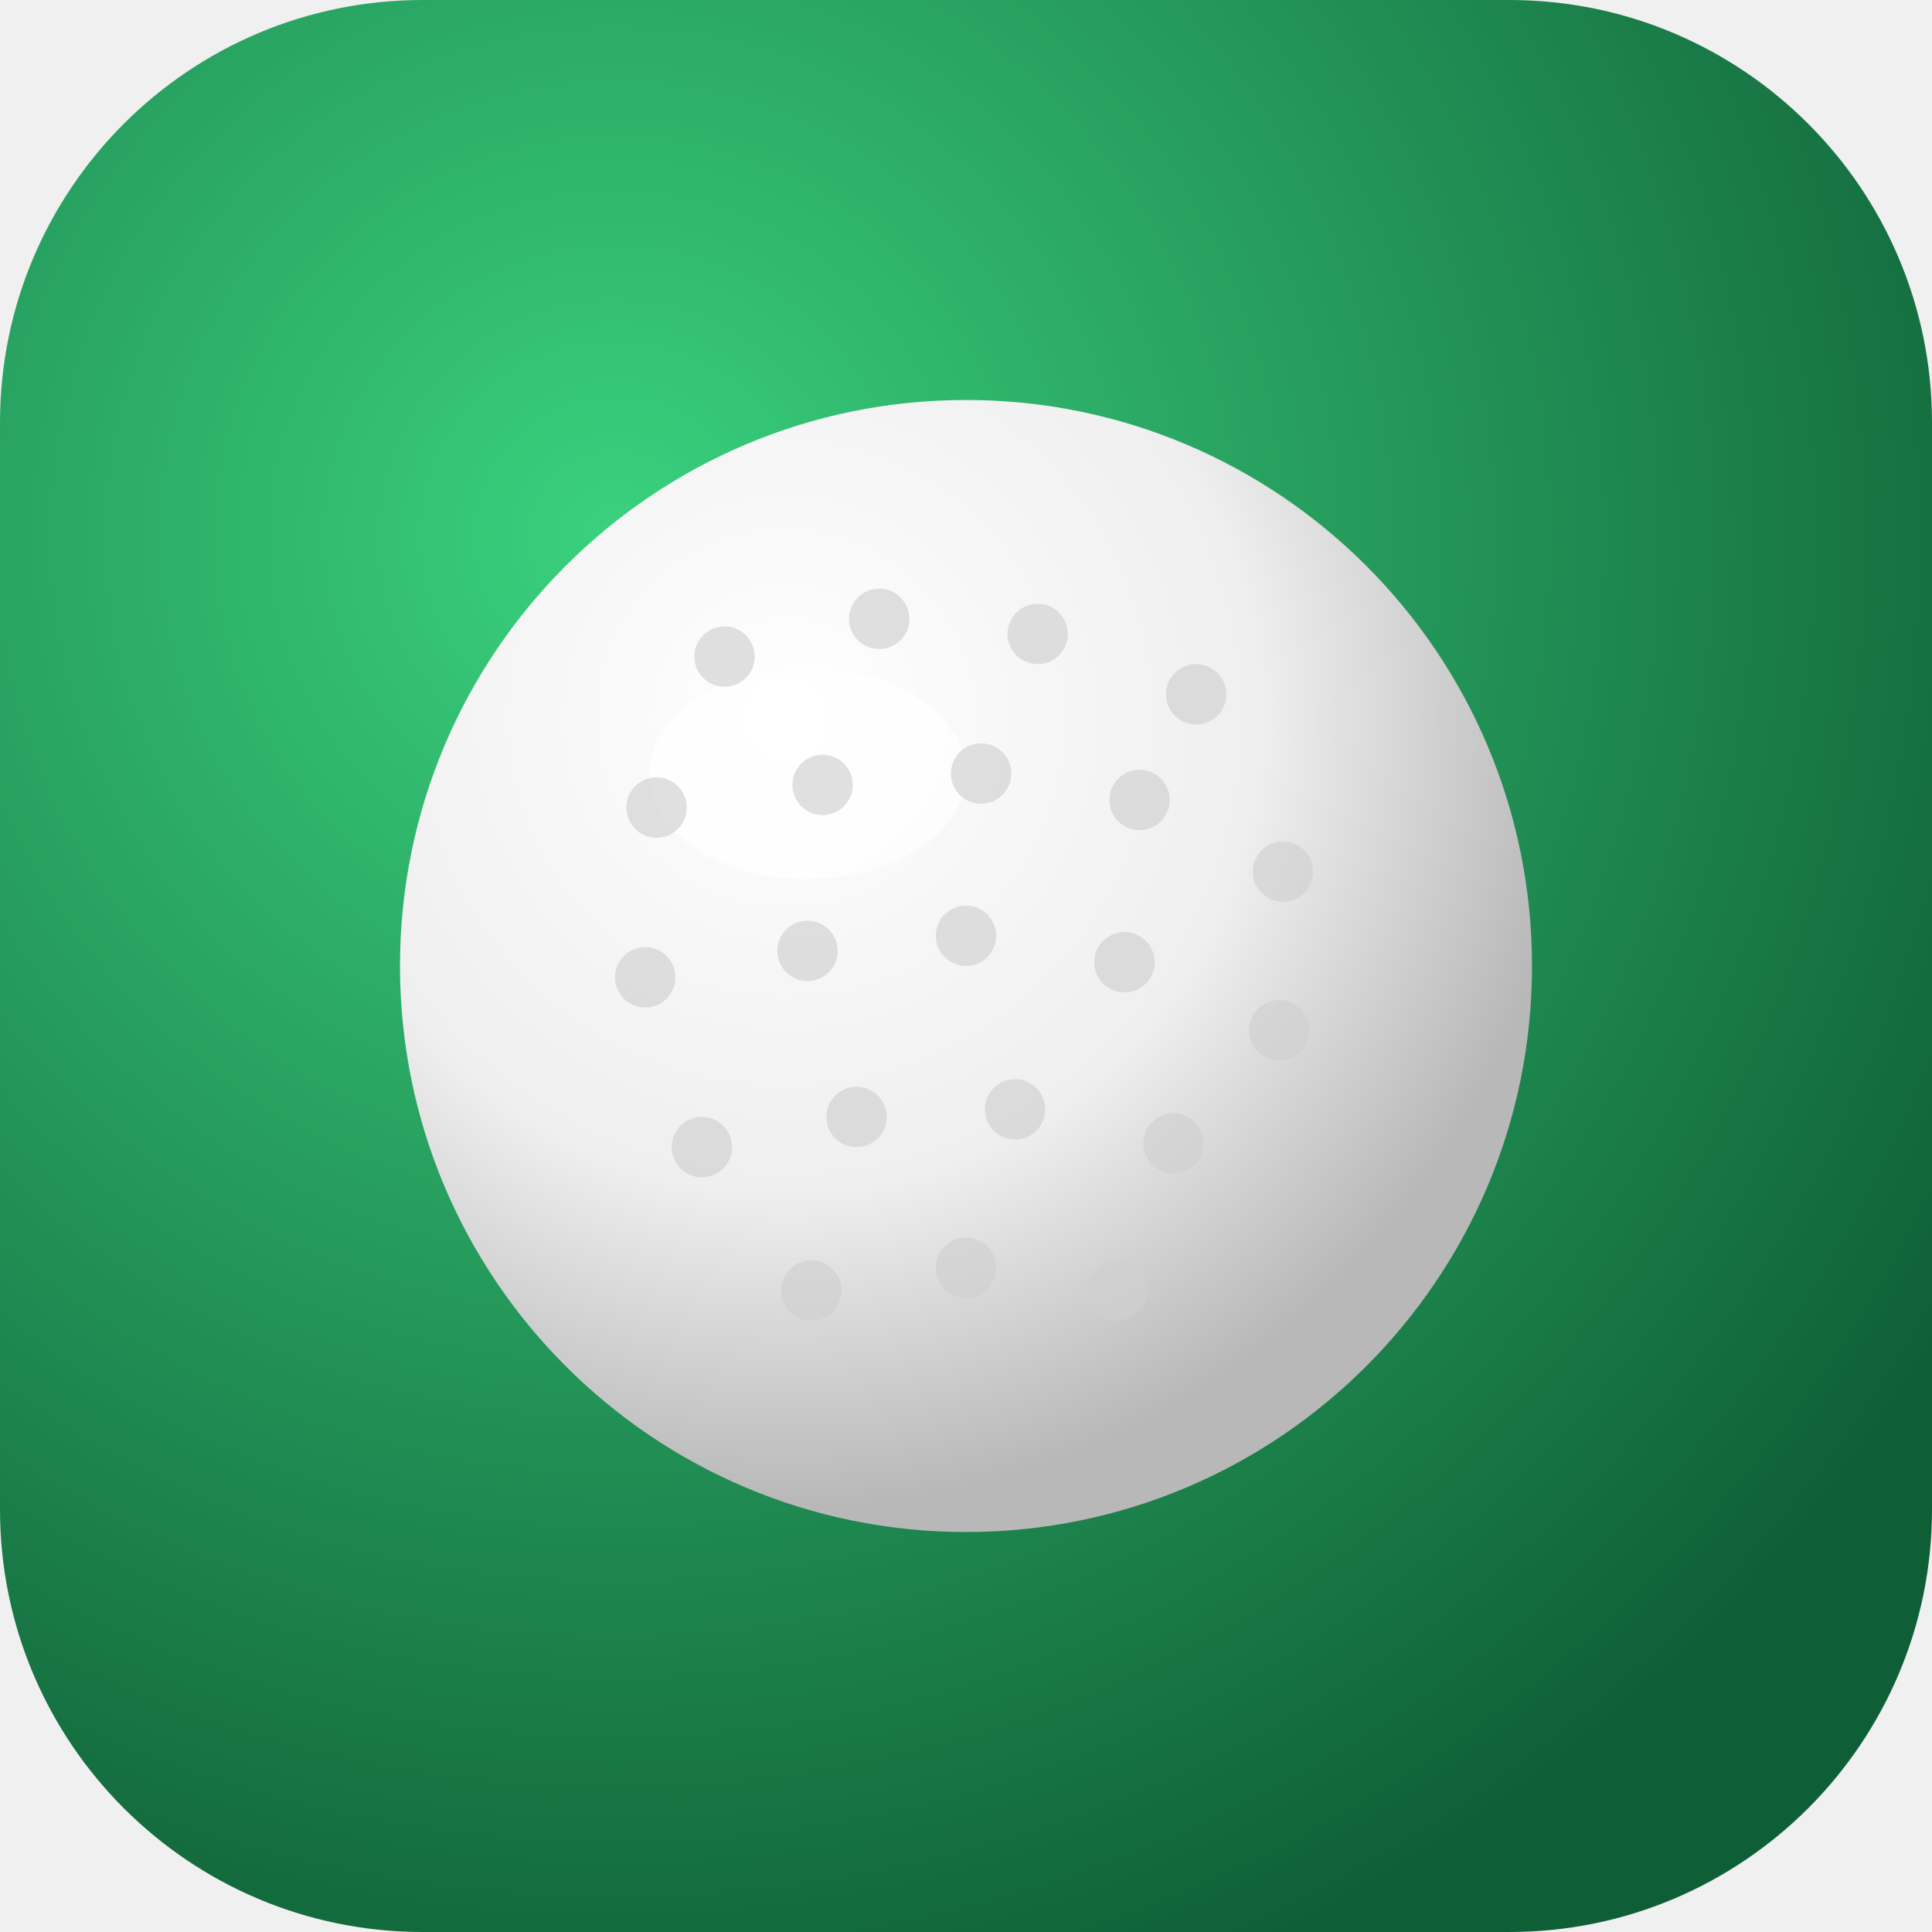
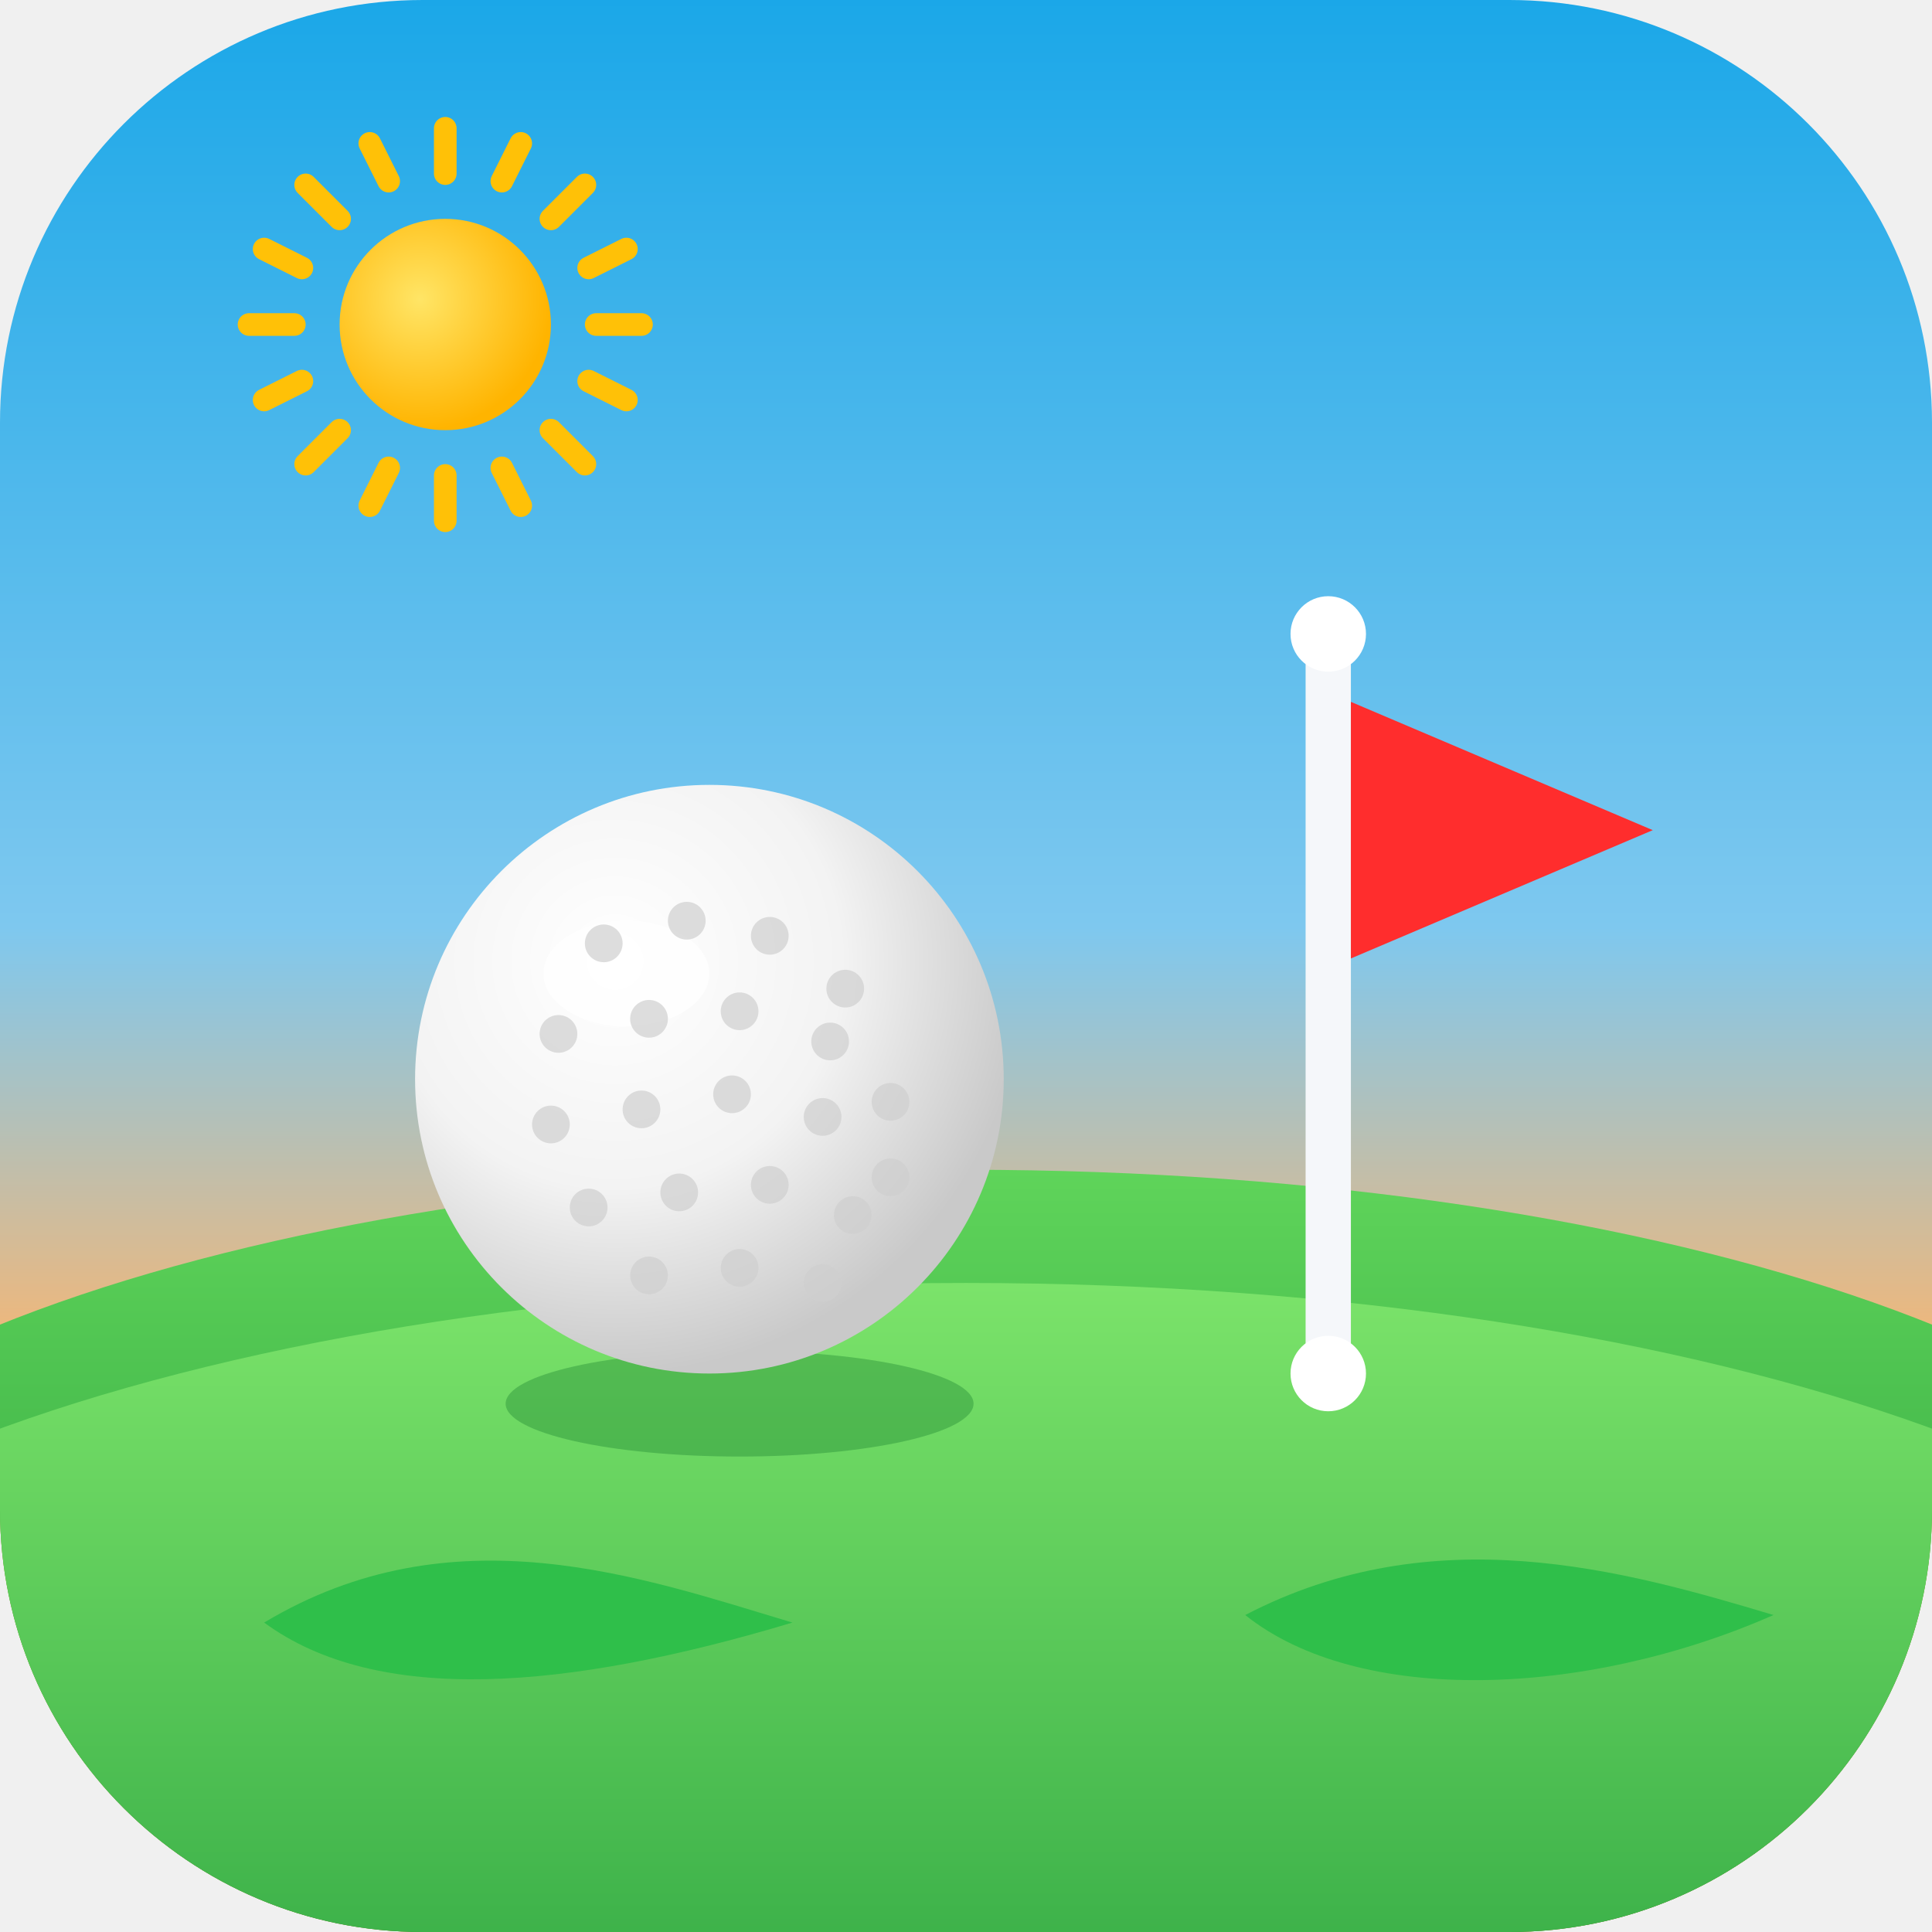
<svg xmlns="http://www.w3.org/2000/svg" viewBox="0 0 512 512">
  <defs>
-     <radialGradient id="bg" cx="32%" cy="28%" r="80%">
-       <stop offset="0%" stop-color="#3ad17e" />
-       <stop offset="100%" stop-color="#0f5f36" />
+     <linearGradient id="sky" x1="0" y1="0" x2="0" y2="1">
+       <stop offset="0%" stop-color="#1aa7e8" />
+       <stop offset="48%" stop-color="#7ec8ef" />
+       <stop offset="72%" stop-color="#ffb56b" />
+       <stop offset="100%" stop-color="#ff8a3d" />
+     </linearGradient>
+     <radialGradient id="sunFill" cx="38%" cy="38%" r="62%">
+       <stop offset="0%" stop-color="#ffe566" />
+       <stop offset="100%" stop-color="#ffb400" />
    </radialGradient>
-     <radialGradient id="ball" cx="34%" cy="28%" r="70%">
+     <radialGradient id="ball" cx="34%" cy="30%" r="70%">
      <stop offset="0%" stop-color="#ffffff" />
-       <stop offset="60%" stop-color="#efefef" />
-       <stop offset="100%" stop-color="#b8b8b8" />
+       <stop offset="55%" stop-color="#f3f3f3" />
+       <stop offset="100%" stop-color="#c9c9c9" />
    </radialGradient>
+     <linearGradient id="hillFront" x1="0" y1="0" x2="0" y2="1">
+       <stop offset="0%" stop-color="#7be36a" />
+       <stop offset="100%" stop-color="#1f9a3a" />
+     </linearGradient>
+     <linearGradient id="hillBack" x1="0" y1="0" x2="0" y2="1">
+       <stop offset="0%" stop-color="#5fd45a" />
+       <stop offset="100%" stop-color="#168a32" />
+     </linearGradient>
+     <clipPath id="round">
+       <rect width="512" height="512" rx="112" />
+     </clipPath>
  </defs>
-   <rect width="512" height="512" rx="112" fill="url(#bg)" />
-   <circle cx="256" cy="256" r="150" fill="url(#ball)" />
-   <ellipse cx="214" cy="205" rx="42" ry="28" fill="#ffffff" opacity="0.72" />
-   <g fill="#cfcfcf" opacity="0.65">
-     <circle cx="192" cy="174" r="8" />
-     <circle cx="233" cy="164" r="8" />
-     <circle cx="275" cy="168" r="8" />
-     <circle cx="317" cy="184" r="8" />
-     <circle cx="174" cy="214" r="8" />
-     <circle cx="218" cy="208" r="8" />
-     <circle cx="260" cy="205" r="8" />
-     <circle cx="302" cy="212" r="8" />
-     <circle cx="340" cy="231" r="8" />
-     <circle cx="171" cy="259" r="8" />
-     <circle cx="214" cy="252" r="8" />
-     <circle cx="256" cy="248" r="8" />
-     <circle cx="298" cy="255" r="8" />
-     <circle cx="339" cy="273" r="8" />
-     <circle cx="186" cy="304" r="8" />
-     <circle cx="227" cy="296" r="8" />
-     <circle cx="269" cy="294" r="8" />
-     <circle cx="311" cy="303" r="8" />
-     <circle cx="215" cy="342" r="8" />
-     <circle cx="256" cy="336" r="8" />
-     <circle cx="296" cy="342" r="8" />
+   <g clip-path="url(#round)">
+     <rect width="512" height="512" fill="url(#sky)" />
+     <g transform="translate(118,86)" fill="#ffc107">
+       <circle cx="0" cy="0" r="28" fill="url(#sunFill)" />
+       <g stroke="#ffc107" stroke-width="6" stroke-linecap="round">
+         <line x1="0" y1="-52" x2="0" y2="-40" />
+         <line x1="0" y1="40" x2="0" y2="52" />
+         <line x1="-52" y1="0" x2="-40" y2="0" />
+         <line x1="40" y1="0" x2="52" y2="0" />
+         <line x1="-37" y1="-37" x2="-28" y2="-28" />
+         <line x1="28" y1="28" x2="37" y2="37" />
+         <line x1="37" y1="-37" x2="28" y2="-28" />
+         <line x1="-28" y1="28" x2="-37" y2="37" />
+         <line x1="-20" y1="-48" x2="-15" y2="-38" />
+         <line x1="20" y1="48" x2="15" y2="38" />
+         <line x1="48" y1="-20" x2="38" y2="-15" />
+         <line x1="-48" y1="20" x2="-38" y2="15" />
+         <line x1="-48" y1="-20" x2="-38" y2="-15" />
+         <line x1="48" y1="20" x2="38" y2="15" />
+         <line x1="20" y1="-48" x2="15" y2="-38" />
+         <line x1="-20" y1="48" x2="-15" y2="38" />
+       </g>
+     </g>
+     <ellipse cx="256" cy="430" rx="340" ry="120" fill="url(#hillBack)" />
+     <ellipse cx="256" cy="470" rx="360" ry="130" fill="url(#hillFront)" />
+     <path d="M70 430 C120 400 170 418 210 430 C150 448 100 452 70 430Z" fill="#2fbf4a" />
+     <path d="M330 428 C380 402 430 416 470 428 C420 450 360 452 330 428Z" fill="#2fbf4a" />
+     <g transform="translate(188,286)">
+       <ellipse cx="8" cy="86" rx="62" ry="14" fill="#147a2c" opacity="0.35" />
+       <circle cx="0" cy="0" r="78" fill="url(#ball)" />
+       <ellipse cx="-22" cy="-28" rx="22" ry="14" fill="#ffffff" opacity="0.7" />
+       <g fill="#cfcfcf" opacity="0.7">
+         <circle cx="-28" cy="-36" r="5" />
+         <circle cx="-6" cy="-42" r="5" />
+         <circle cx="16" cy="-38" r="5" />
+         <circle cx="36" cy="-24" r="5" />
+         <circle cx="-40" cy="-12" r="5" />
+         <circle cx="-16" cy="-16" r="5" />
+         <circle cx="8" cy="-18" r="5" />
+         <circle cx="32" cy="-10" r="5" />
+         <circle cx="48" cy="6" r="5" />
+         <circle cx="-42" cy="12" r="5" />
+         <circle cx="-18" cy="8" r="5" />
+         <circle cx="6" cy="4" r="5" />
+         <circle cx="30" cy="10" r="5" />
+         <circle cx="48" cy="26" r="5" />
+         <circle cx="-32" cy="34" r="5" />
+         <circle cx="-8" cy="30" r="5" />
+         <circle cx="16" cy="28" r="5" />
+         <circle cx="38" cy="36" r="5" />
+         <circle cx="-16" cy="52" r="5" />
+         <circle cx="8" cy="50" r="5" />
+         <circle cx="30" cy="54" r="5" />
+       </g>
+     </g>
+     <g transform="translate(352,168)">
+       <rect x="-6" y="0" width="12" height="196" rx="6" fill="#f5f7fa" />
+       <circle cx="0" cy="0" r="10" fill="#ffffff" />
+       <circle cx="0" cy="196" r="10" fill="#ffffff" />
+       <path d="M6 18 L86 52 L6 86 Z" fill="#ff2d2d" />
+     </g>
  </g>
</svg>
